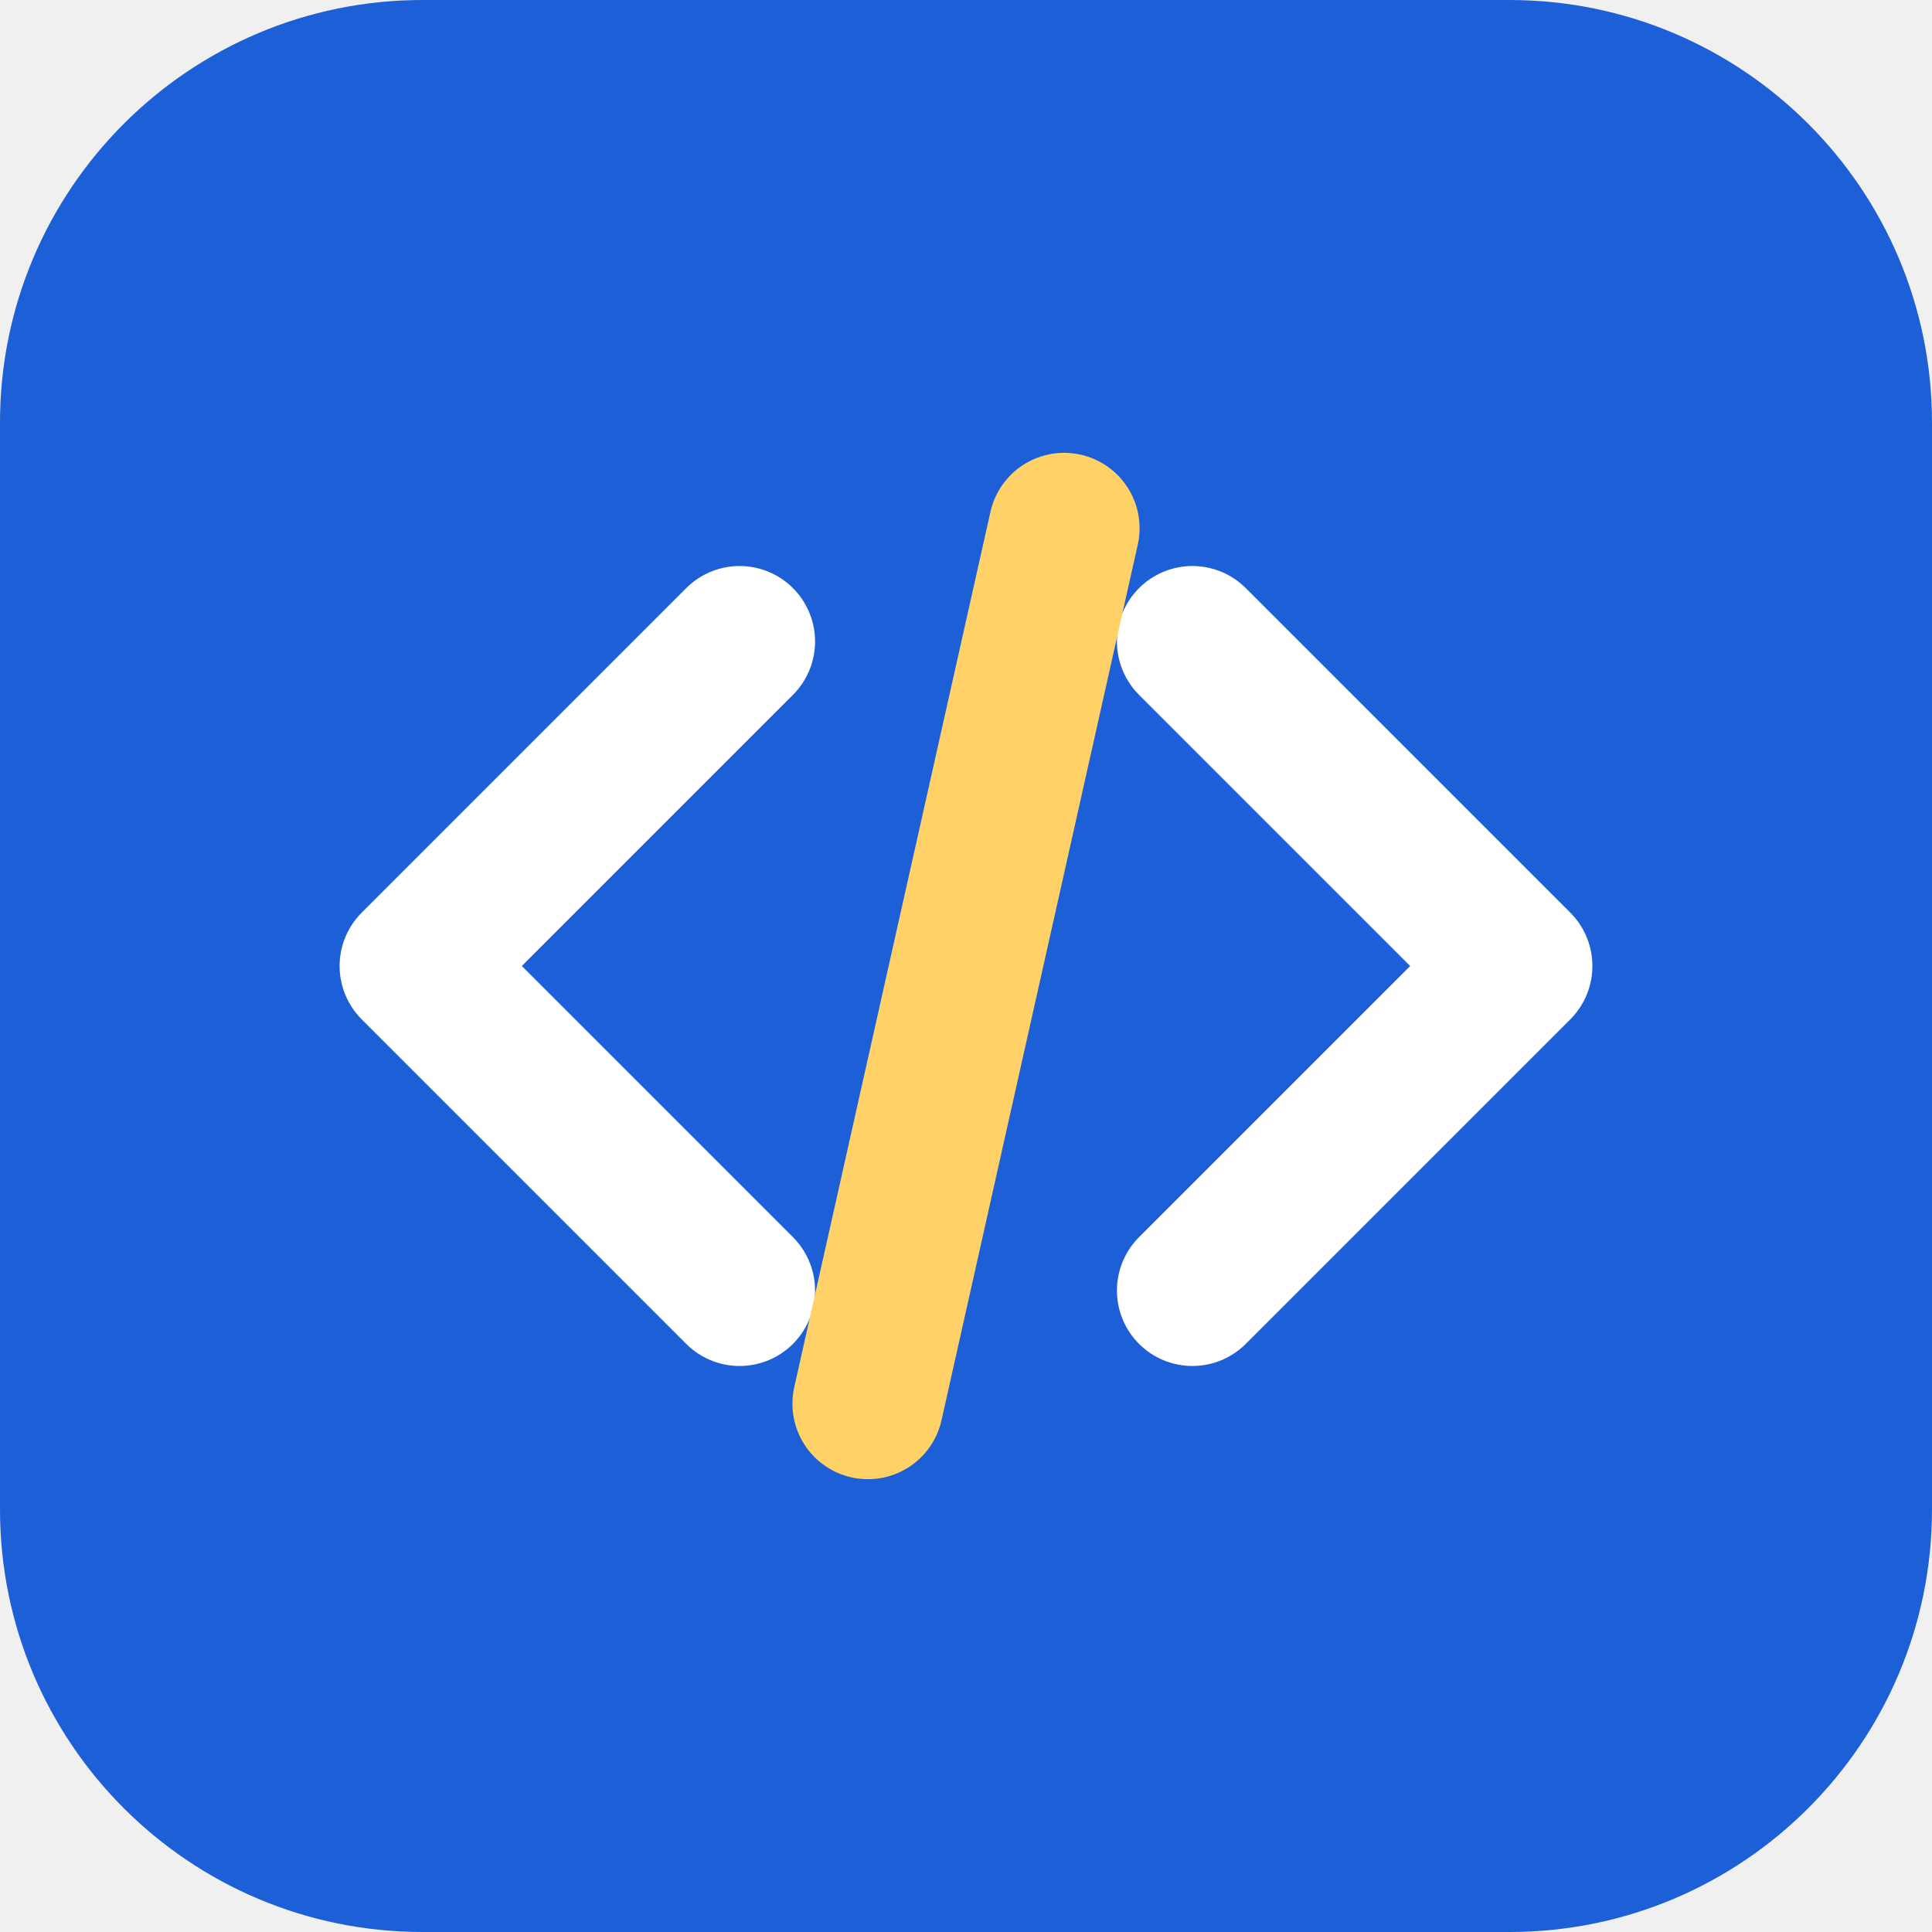
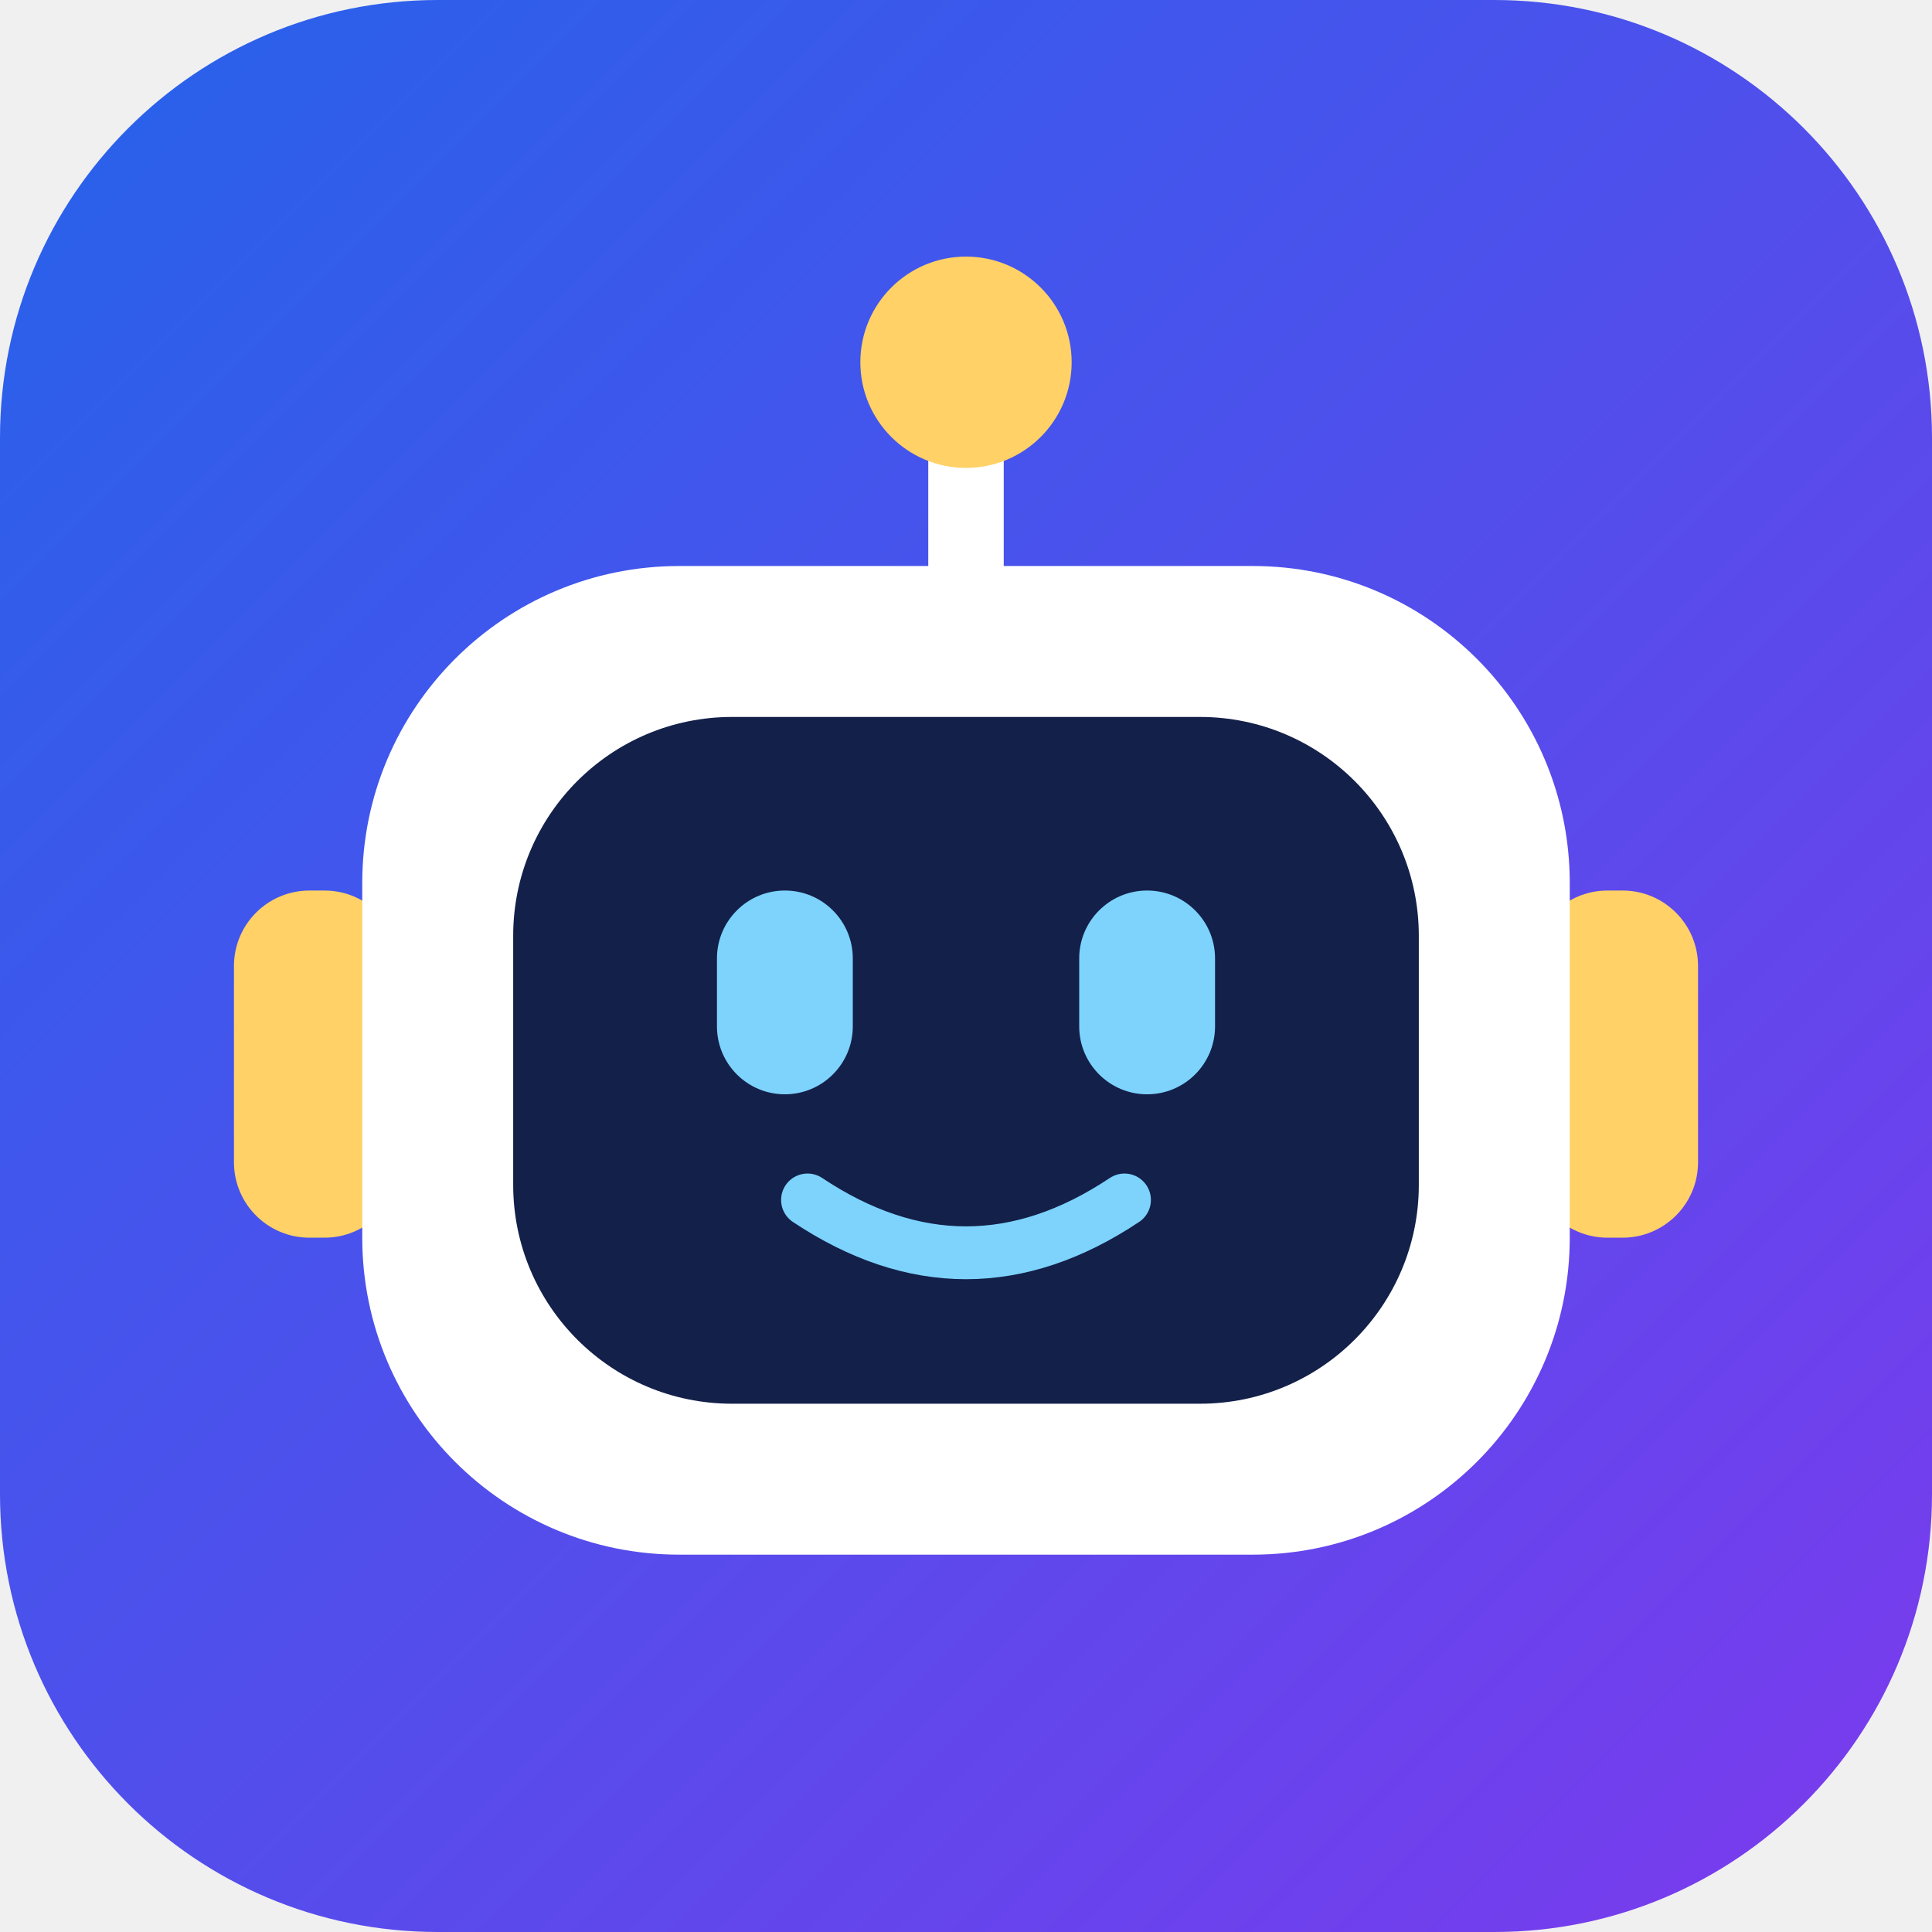
<svg xmlns="http://www.w3.org/2000/svg" viewBox="0 0 512 512">
-   <rect width="512" height="512" rx="112" fill="#1d5fd6" />
-   <path d="M196 170 L110 256 L196 342" fill="none" stroke="#fff" stroke-width="40" stroke-linecap="round" stroke-linejoin="round" />
-   <path d="M316 170 L402 256 L316 342" fill="none" stroke="#fff" stroke-width="40" stroke-linecap="round" stroke-linejoin="round" />
-   <path d="M282 140 L230 372" fill="none" stroke="#ffd166" stroke-width="40" stroke-linecap="round" />
+   <defs>
+     <linearGradient id="z" x1="0" y1="0" x2="1" y2="1">
+       <stop offset="0" stop-color="#2563eb" />
+       <stop offset="1" stop-color="#7c3aed" />
+     </linearGradient>
+   </defs>
+   <rect width="512" height="512" rx="116" fill="url(#z)" />
+   <path d="M256 152 V108" stroke="#fff" stroke-width="20" stroke-linecap="round" />
+   <circle cx="256" cy="96" r="28" fill="#ffd166" />
+   <rect x="62" y="236" width="44" height="92" rx="20" fill="#ffd166" />
+   <rect x="406" y="236" width="44" height="92" rx="20" fill="#ffd166" />
+   <rect x="96" y="150" width="320" height="262" rx="84" fill="#fff" />
+   <rect x="136" y="190" width="240" height="182" rx="58" fill="#13204a" />
+   <rect x="190" y="236" width="36" height="54" rx="18" fill="#7dd3fc" />
+   <rect x="286" y="236" width="36" height="54" rx="18" fill="#7dd3fc" />
+   <path d="M214 318 Q256 346 298 318" fill="none" stroke="#7dd3fc" stroke-width="14" stroke-linecap="round" />
</svg>
